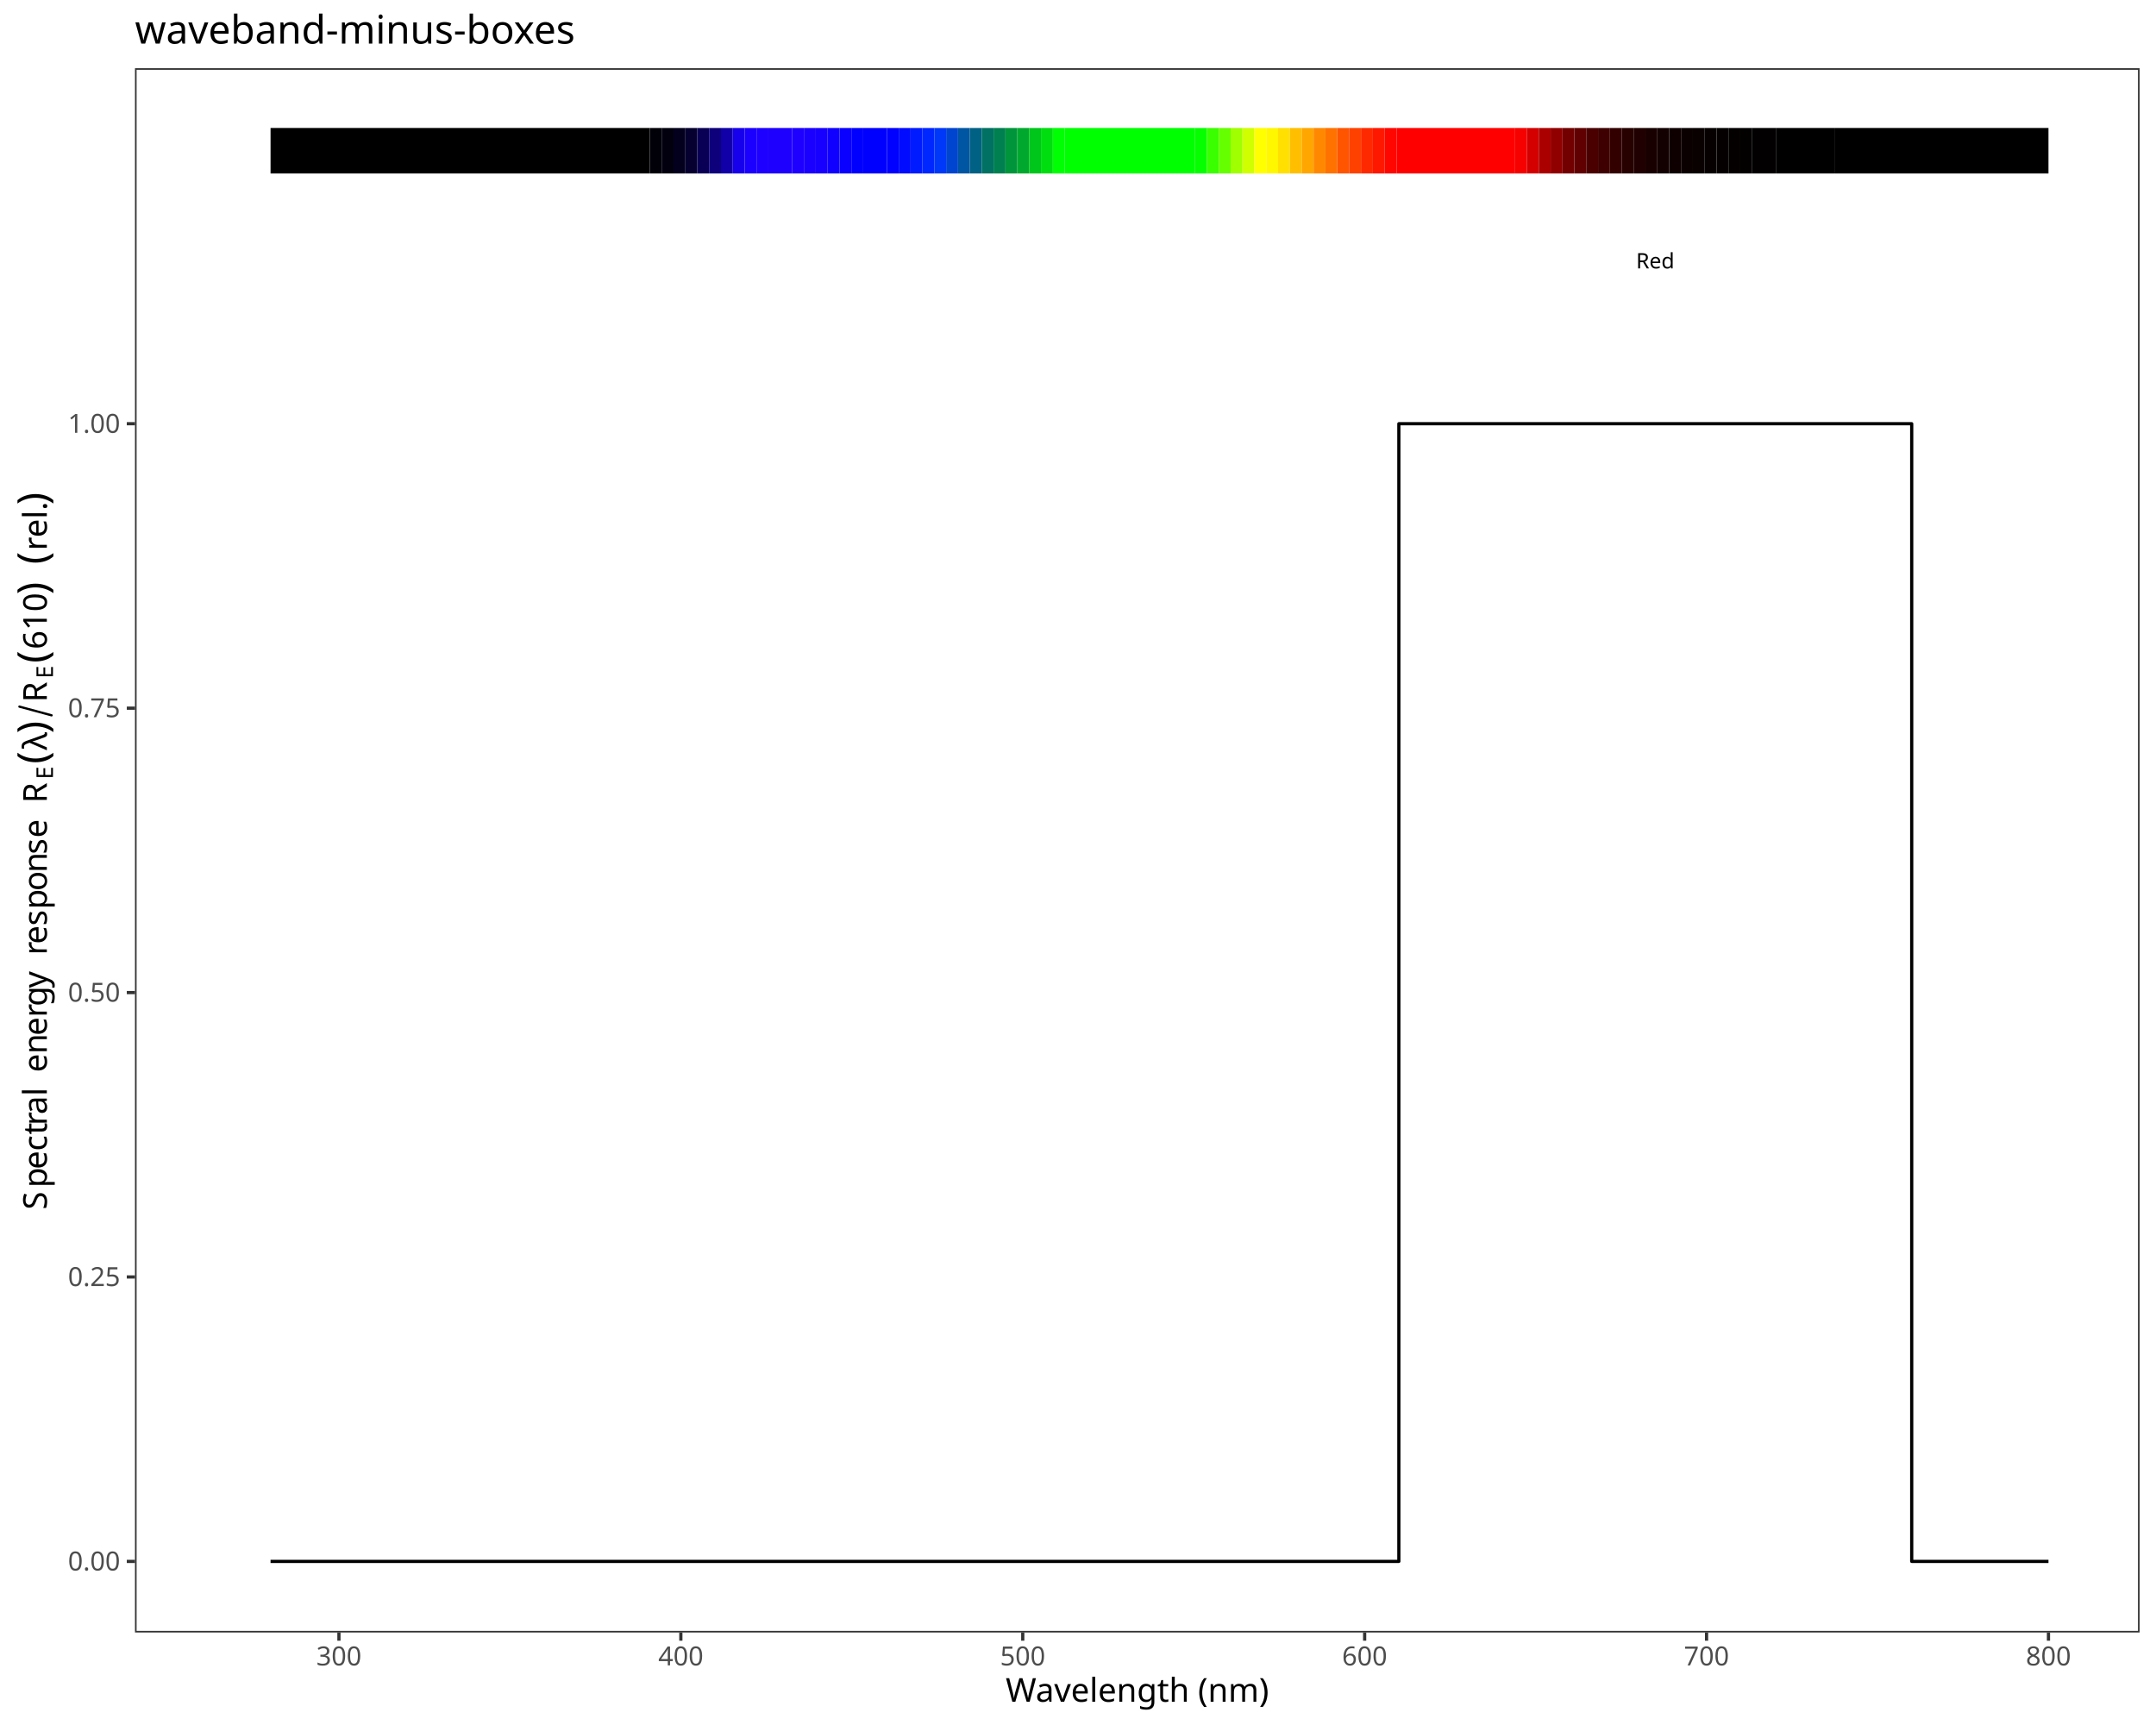
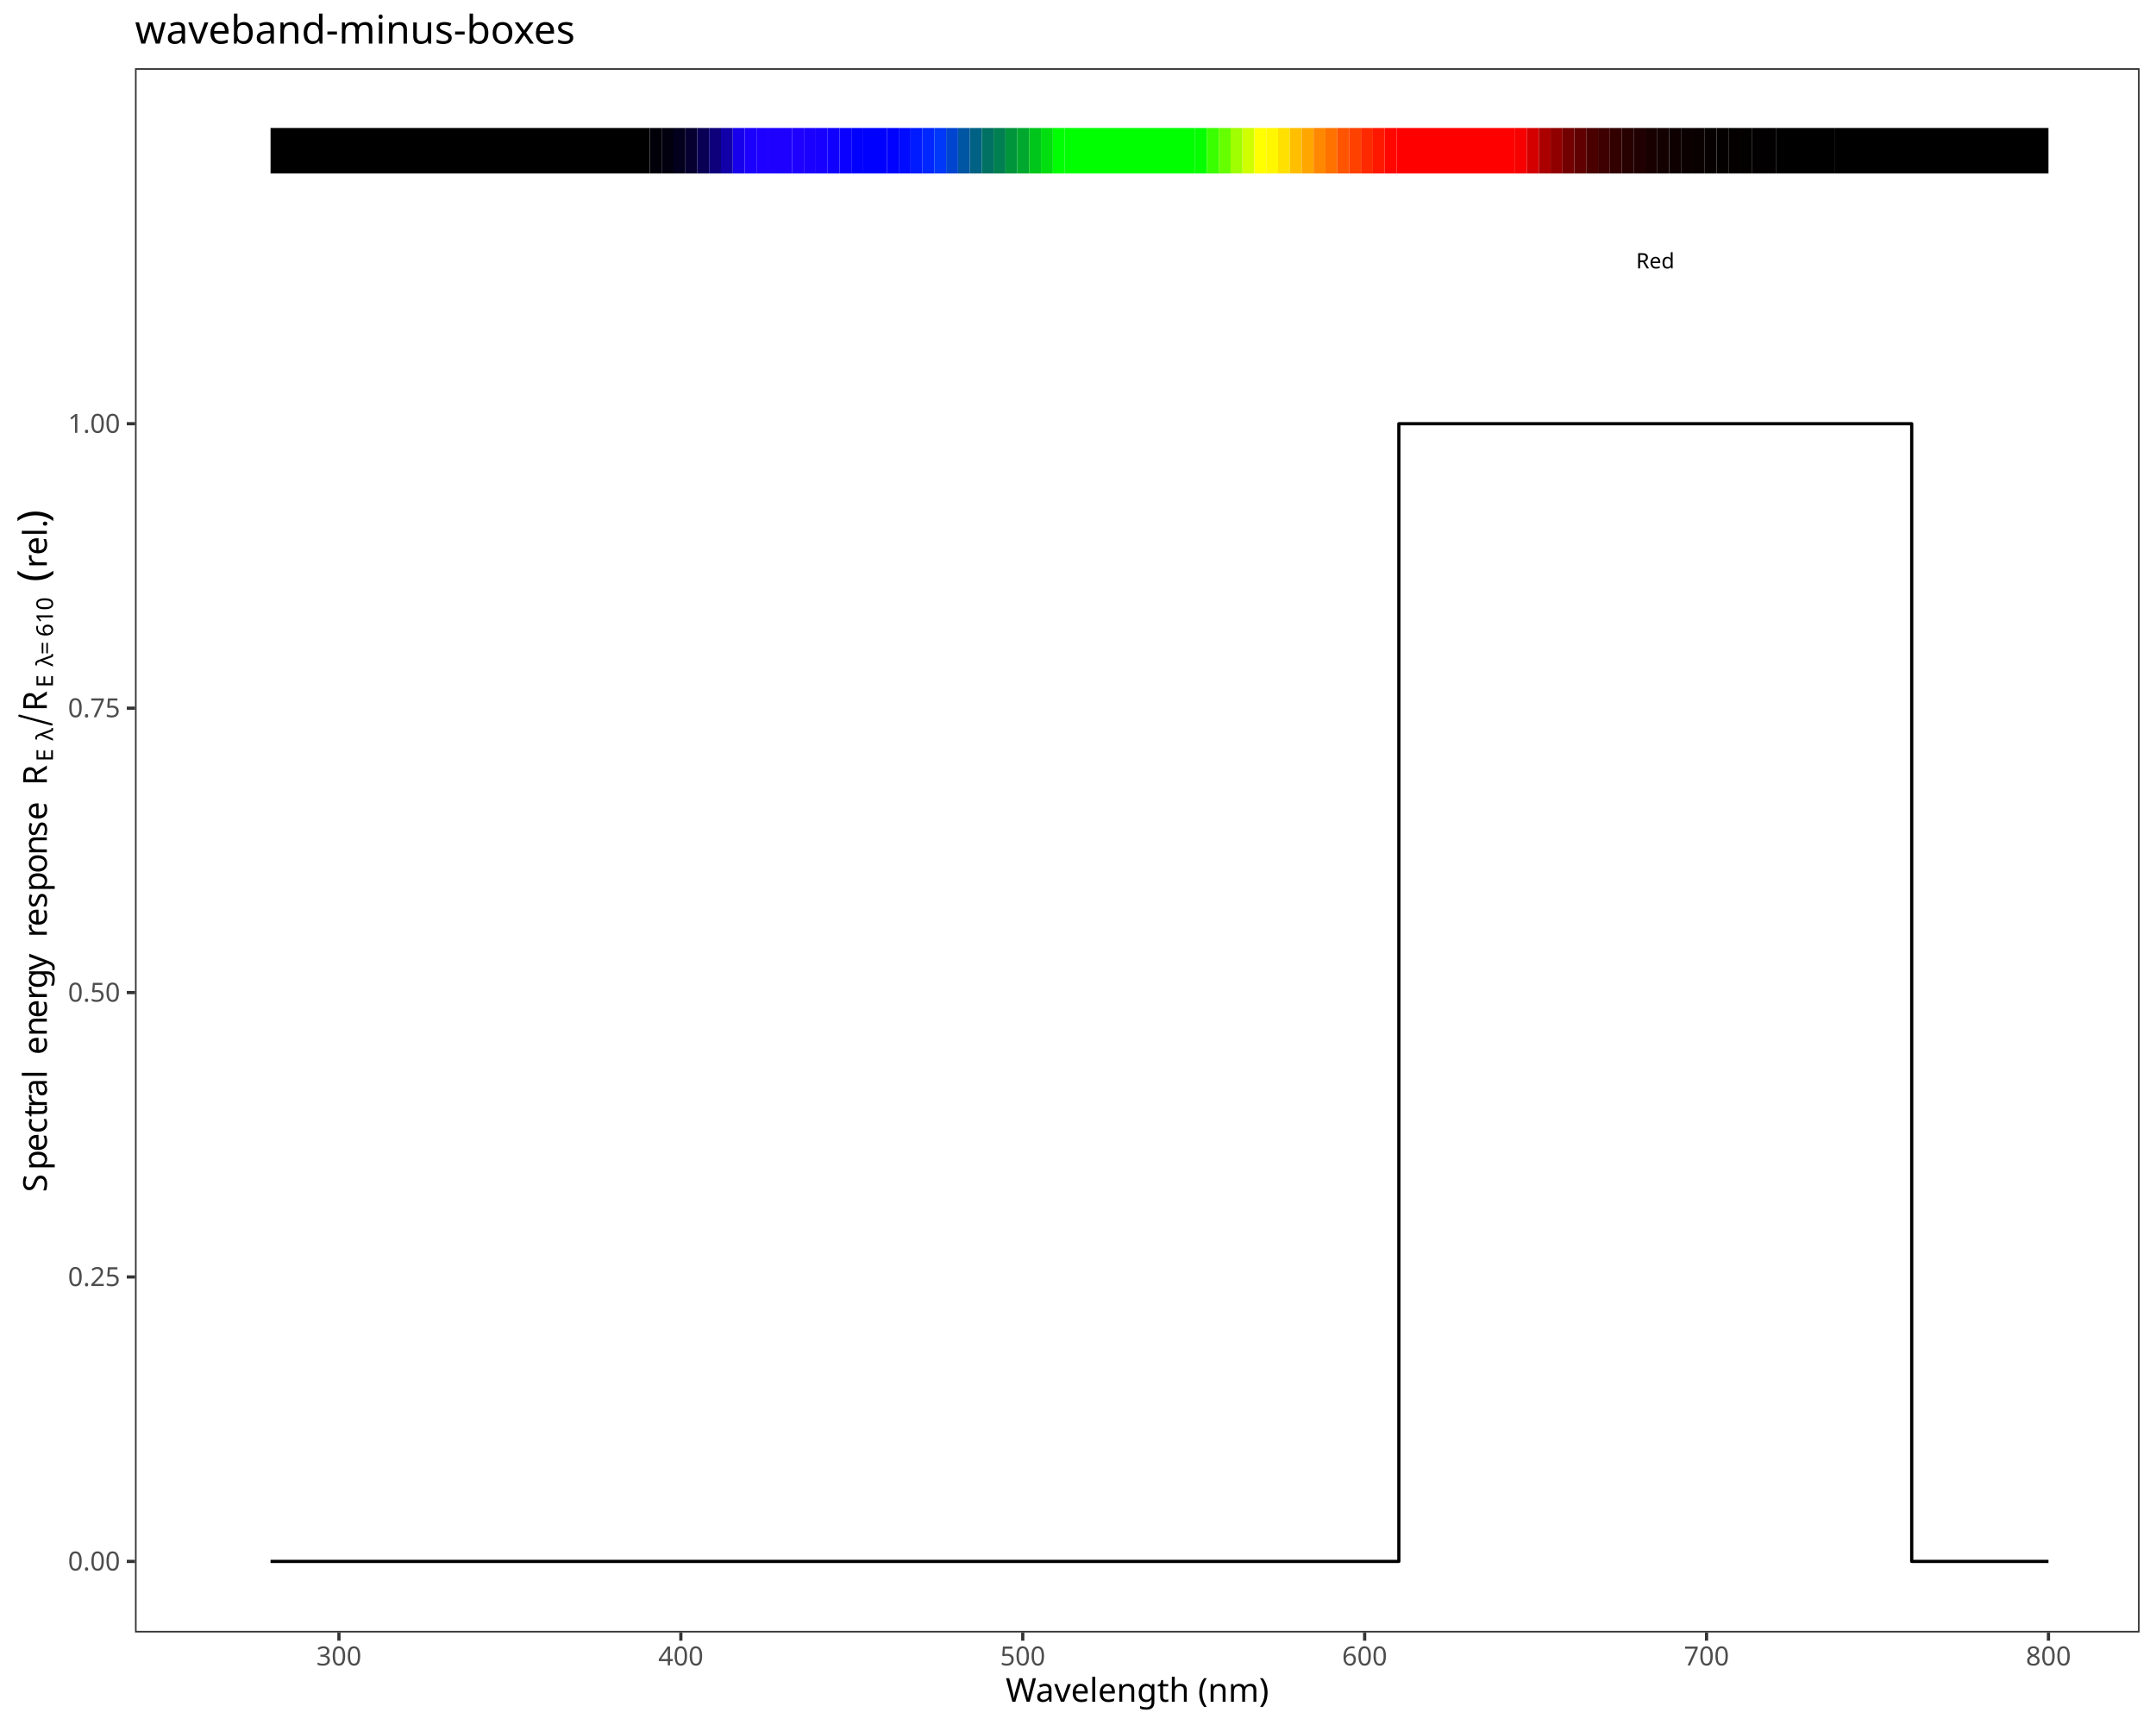
<svg xmlns="http://www.w3.org/2000/svg" class="svglite" data-engine-version="2.0" width="720.00pt" height="576.00pt" viewBox="0 0 720.00 576.00">
  <defs>
    <style type="text/css">
    .svglite line, .svglite polyline, .svglite polygon, .svglite path, .svglite rect, .svglite circle {
      fill: none;
      stroke: #000000;
      stroke-linecap: round;
      stroke-linejoin: round;
      stroke-miterlimit: 10.00;
    }
  </style>
  </defs>
  <rect width="100%" height="100%" style="stroke: none; fill: #FFFFFF;" />
  <defs>
    <clipPath id="cpMC4wMHw3MjAuMDB8MC4wMHw1NzYuMDA=">
      <rect x="0.00" y="0.00" width="720.00" height="576.00" />
    </clipPath>
  </defs>
  <g clip-path="url(#cpMC4wMHw3MjAuMDB8MC4wMHw1NzYuMDA=)">
    <rect x="0.00" y="0.00" width="720.00" height="576.00" style="stroke-width: 1.07; stroke: #FFFFFF; fill: #FFFFFF;" />
  </g>
  <defs>
    <clipPath id="cpNDUuMDh8NzE0LjUyfDIyLjc4fDU0NS4xMQ==">
      <rect x="45.08" y="22.78" width="669.44" height="522.33" />
    </clipPath>
  </defs>
  <g clip-path="url(#cpNDUuMDh8NzE0LjUyfDIyLjc4fDU0NS4xMQ==)">
    <rect x="45.08" y="22.78" width="669.44" height="522.33" style="stroke-width: 1.07; stroke: none; fill: #FFFFFF;" />
    <polyline points="90.35,521.37 93.33,521.37 96.32,521.37 99.30,521.37 102.29,521.37 105.27,521.37 108.25,521.37 111.24,521.37 114.22,521.37 117.20,521.37 120.19,521.37 123.17,521.37 126.15,521.37 129.14,521.37 132.12,521.37 135.10,521.37 138.09,521.37 141.07,521.37 144.06,521.37 147.04,521.37 150.02,521.37 153.01,521.37 155.99,521.37 158.97,521.37 161.96,521.37 164.94,521.37 167.92,521.37 170.91,521.37 173.89,521.37 176.88,521.37 179.86,521.37 182.84,521.37 185.83,521.37 188.81,521.37 191.79,521.37 194.78,521.37 197.76,521.37 200.74,521.37 203.73,521.37 206.71,521.37 209.70,521.37 212.68,521.37 215.66,521.37 218.65,521.37 221.63,521.37 224.61,521.37 227.60,521.37 230.58,521.37 233.56,521.37 236.55,521.37 239.53,521.37 242.52,521.37 245.50,521.37 248.48,521.37 251.47,521.37 254.45,521.37 257.43,521.37 260.42,521.37 263.40,521.37 266.38,521.37 269.37,521.37 272.35,521.37 275.34,521.37 278.32,521.37 281.30,521.37 284.29,521.37 287.27,521.37 290.25,521.37 293.24,521.37 296.22,521.37 299.20,521.37 302.19,521.37 305.17,521.37 308.15,521.37 311.14,521.37 314.12,521.37 317.11,521.37 320.09,521.37 323.07,521.37 326.06,521.37 329.04,521.37 332.02,521.37 335.01,521.37 337.99,521.37 340.97,521.37 343.96,521.37 346.94,521.37 349.93,521.37 352.91,521.37 355.89,521.37 358.88,521.37 361.86,521.37 364.84,521.37 367.83,521.37 370.81,521.37 373.79,521.37 376.78,521.37 379.76,521.37 382.75,521.37 385.73,521.37 388.71,521.37 391.70,521.37 394.68,521.37 397.66,521.37 400.65,521.37 403.63,521.37 406.61,521.37 409.60,521.37 412.58,521.37 415.57,521.37 418.55,521.37 421.53,521.37 424.52,521.37 427.50,521.37 430.48,521.37 433.47,521.37 436.45,521.37 439.43,521.37 442.42,521.37 445.40,521.37 448.39,521.37 451.37,521.37 454.35,521.37 457.34,521.37 460.32,521.37 463.30,521.37 466.29,521.37 467.15,521.37 467.15,141.49 469.27,141.49 472.25,141.49 475.24,141.49 478.22,141.49 481.21,141.49 484.19,141.49 487.17,141.49 490.16,141.49 493.14,141.49 496.12,141.49 499.11,141.49 502.09,141.49 505.07,141.49 508.06,141.49 511.04,141.49 514.02,141.49 517.01,141.49 519.99,141.49 522.98,141.49 525.96,141.49 528.94,141.49 531.93,141.49 534.91,141.49 537.89,141.49 540.88,141.49 543.86,141.49 546.84,141.49 549.83,141.49 552.81,141.49 555.80,141.49 558.78,141.49 561.76,141.49 564.75,141.49 567.73,141.49 570.71,141.49 573.70,141.49 576.68,141.49 579.66,141.49 582.65,141.49 585.63,141.49 588.62,141.49 591.60,141.49 594.58,141.49 597.57,141.49 600.55,141.49 603.53,141.49 606.52,141.49 609.50,141.49 612.48,141.49 615.47,141.49 618.45,141.49 621.44,141.49 624.42,141.49 627.40,141.49 630.39,141.49 633.37,141.49 636.35,141.49 638.42,141.49 638.42,521.37 639.34,521.37 642.32,521.37 645.30,521.37 648.29,521.37 651.27,521.37 654.26,521.37 657.24,521.37 660.22,521.37 663.21,521.37 666.19,521.37 669.17,521.37 672.16,521.37 675.14,521.37 678.12,521.37 681.11,521.37 684.09,521.37 " style="stroke-width: 1.07; stroke-linecap: butt;" />
    <rect x="90.35" y="42.73" width="126.66" height="15.20" style="stroke-width: 1.07; stroke: none; stroke-linecap: square; stroke-linejoin: miter; fill: #000000;" />
    <rect x="217.02" y="42.73" width="3.96" height="15.20" style="stroke-width: 1.07; stroke: none; stroke-linecap: square; stroke-linejoin: miter; fill: #010009;" />
    <rect x="220.97" y="42.73" width="3.96" height="15.20" style="stroke-width: 1.07; stroke: none; stroke-linecap: square; stroke-linejoin: miter; fill: #02000F;" />
    <rect x="224.93" y="42.73" width="3.96" height="15.20" style="stroke-width: 1.07; stroke: none; stroke-linecap: square; stroke-linejoin: miter; fill: #03001E;" />
    <rect x="228.89" y="42.73" width="3.96" height="15.20" style="stroke-width: 1.07; stroke: none; stroke-linecap: square; stroke-linejoin: miter; fill: #050030;" />
    <rect x="232.85" y="42.73" width="3.96" height="15.20" style="stroke-width: 1.07; stroke: none; stroke-linecap: square; stroke-linejoin: miter; fill: #090055;" />
    <rect x="236.81" y="42.73" width="3.96" height="15.20" style="stroke-width: 1.07; stroke: none; stroke-linecap: square; stroke-linejoin: miter; fill: #0D007A;" />
    <rect x="240.76" y="42.73" width="3.96" height="15.20" style="stroke-width: 1.07; stroke: none; stroke-linecap: square; stroke-linejoin: miter; fill: #1100A7;" />
    <rect x="244.72" y="42.73" width="3.96" height="15.20" style="stroke-width: 1.07; stroke: none; stroke-linecap: square; stroke-linejoin: miter; fill: #1700EB;" />
    <rect x="248.68" y="42.73" width="3.96" height="15.20" style="stroke-width: 1.07; stroke: none; stroke-linecap: square; stroke-linejoin: miter; fill: #1B00FF;" />
    <rect x="252.64" y="42.73" width="3.96" height="15.20" style="stroke-width: 1.07; stroke: none; stroke-linecap: square; stroke-linejoin: miter; fill: #1D00FF;" />
    <rect x="256.60" y="42.73" width="7.92" height="15.20" style="stroke-width: 1.07; stroke: none; stroke-linecap: square; stroke-linejoin: miter; fill: #1E00FF;" />
    <rect x="264.51" y="42.73" width="3.96" height="15.20" style="stroke-width: 1.07; stroke: none; stroke-linecap: square; stroke-linejoin: miter; fill: #1D00FF;" />
    <rect x="268.47" y="42.73" width="3.96" height="15.20" style="stroke-width: 1.07; stroke: none; stroke-linecap: square; stroke-linejoin: miter; fill: #1A00FF;" />
    <rect x="272.43" y="42.73" width="3.96" height="15.20" style="stroke-width: 1.07; stroke: none; stroke-linecap: square; stroke-linejoin: miter; fill: #1700FF;" />
    <rect x="276.39" y="42.73" width="3.96" height="15.20" style="stroke-width: 1.07; stroke: none; stroke-linecap: square; stroke-linejoin: miter; fill: #1000FF;" />
    <rect x="280.35" y="42.73" width="3.96" height="15.20" style="stroke-width: 1.07; stroke: none; stroke-linecap: square; stroke-linejoin: miter; fill: #0A00FF;" />
    <rect x="284.31" y="42.73" width="3.96" height="15.20" style="stroke-width: 1.07; stroke: none; stroke-linecap: square; stroke-linejoin: miter; fill: #0100FF;" />
    <rect x="288.26" y="42.73" width="7.92" height="15.20" style="stroke-width: 1.07; stroke: none; stroke-linecap: square; stroke-linejoin: miter; fill: #0000FF;" />
    <rect x="296.18" y="42.73" width="3.96" height="15.20" style="stroke-width: 1.07; stroke: none; stroke-linecap: square; stroke-linejoin: miter; fill: #0001FF;" />
    <rect x="300.14" y="42.73" width="3.96" height="15.20" style="stroke-width: 1.07; stroke: none; stroke-linecap: square; stroke-linejoin: miter; fill: #000BFF;" />
    <rect x="304.10" y="42.73" width="3.96" height="15.20" style="stroke-width: 1.07; stroke: none; stroke-linecap: square; stroke-linejoin: miter; fill: #001BFF;" />
    <rect x="308.06" y="42.73" width="3.96" height="15.20" style="stroke-width: 1.07; stroke: none; stroke-linecap: square; stroke-linejoin: miter; fill: #0027FF;" />
    <rect x="312.01" y="42.73" width="3.96" height="15.20" style="stroke-width: 1.07; stroke: none; stroke-linecap: square; stroke-linejoin: miter; fill: #0038F9;" />
    <rect x="315.97" y="42.73" width="3.96" height="15.20" style="stroke-width: 1.07; stroke: none; stroke-linecap: square; stroke-linejoin: miter; fill: #0045D0;" />
    <rect x="319.93" y="42.73" width="3.96" height="15.20" style="stroke-width: 1.07; stroke: none; stroke-linecap: square; stroke-linejoin: miter; fill: #0056A2;" />
    <rect x="323.89" y="42.73" width="3.96" height="15.20" style="stroke-width: 1.07; stroke: none; stroke-linecap: square; stroke-linejoin: miter; fill: #006184;" />
    <rect x="327.85" y="42.73" width="3.96" height="15.20" style="stroke-width: 1.07; stroke: none; stroke-linecap: square; stroke-linejoin: miter; fill: #007162;" />
    <rect x="331.81" y="42.73" width="3.96" height="15.20" style="stroke-width: 1.07; stroke: none; stroke-linecap: square; stroke-linejoin: miter; fill: #007F50;" />
    <rect x="335.76" y="42.73" width="3.96" height="15.20" style="stroke-width: 1.07; stroke: none; stroke-linecap: square; stroke-linejoin: miter; fill: #00953B;" />
    <rect x="339.72" y="42.73" width="3.96" height="15.20" style="stroke-width: 1.07; stroke: none; stroke-linecap: square; stroke-linejoin: miter; fill: #00A92E;" />
    <rect x="343.68" y="42.73" width="3.96" height="15.20" style="stroke-width: 1.07; stroke: none; stroke-linecap: square; stroke-linejoin: miter; fill: #00C61C;" />
    <rect x="347.64" y="42.73" width="3.96" height="15.20" style="stroke-width: 1.07; stroke: none; stroke-linecap: square; stroke-linejoin: miter; fill: #00DE10;" />
    <rect x="351.60" y="42.73" width="3.96" height="15.20" style="stroke-width: 1.07; stroke: none; stroke-linecap: square; stroke-linejoin: miter; fill: #00FF02;" />
    <rect x="355.55" y="42.73" width="43.54" height="15.20" style="stroke-width: 1.07; stroke: none; stroke-linecap: square; stroke-linejoin: miter; fill: #00FF00;" />
    <rect x="399.10" y="42.73" width="3.96" height="15.20" style="stroke-width: 1.07; stroke: none; stroke-linecap: square; stroke-linejoin: miter; fill: #06FF00;" />
    <rect x="403.05" y="42.73" width="3.96" height="15.20" style="stroke-width: 1.07; stroke: none; stroke-linecap: square; stroke-linejoin: miter; fill: #3AFF00;" />
    <rect x="407.01" y="42.73" width="3.96" height="15.20" style="stroke-width: 1.07; stroke: none; stroke-linecap: square; stroke-linejoin: miter; fill: #65FF00;" />
    <rect x="410.97" y="42.73" width="3.96" height="15.20" style="stroke-width: 1.07; stroke: none; stroke-linecap: square; stroke-linejoin: miter; fill: #A0FF00;" />
    <rect x="414.93" y="42.73" width="3.96" height="15.20" style="stroke-width: 1.07; stroke: none; stroke-linecap: square; stroke-linejoin: miter; fill: #D0FF00;" />
    <rect x="418.89" y="42.73" width="3.96" height="15.20" style="stroke-width: 1.07; stroke: none; stroke-linecap: square; stroke-linejoin: miter; fill: #FFFF00;" />
    <rect x="422.85" y="42.73" width="3.96" height="15.20" style="stroke-width: 1.07; stroke: none; stroke-linecap: square; stroke-linejoin: miter; fill: #FFF700;" />
    <rect x="426.80" y="42.73" width="3.96" height="15.20" style="stroke-width: 1.07; stroke: none; stroke-linecap: square; stroke-linejoin: miter; fill: #FFE000;" />
    <rect x="430.76" y="42.73" width="3.96" height="15.20" style="stroke-width: 1.07; stroke: none; stroke-linecap: square; stroke-linejoin: miter; fill: #FFBF00;" />
    <rect x="434.72" y="42.73" width="3.96" height="15.20" style="stroke-width: 1.07; stroke: none; stroke-linecap: square; stroke-linejoin: miter; fill: #FFA600;" />
    <rect x="438.68" y="42.73" width="3.96" height="15.20" style="stroke-width: 1.07; stroke: none; stroke-linecap: square; stroke-linejoin: miter; fill: #FF8800;" />
    <rect x="442.64" y="42.73" width="3.96" height="15.20" style="stroke-width: 1.07; stroke: none; stroke-linecap: square; stroke-linejoin: miter; fill: #FF7200;" />
    <rect x="446.60" y="42.73" width="3.96" height="15.20" style="stroke-width: 1.07; stroke: none; stroke-linecap: square; stroke-linejoin: miter; fill: #FF5500;" />
    <rect x="450.55" y="42.73" width="3.96" height="15.20" style="stroke-width: 1.07; stroke: none; stroke-linecap: square; stroke-linejoin: miter; fill: #FF4100;" />
    <rect x="454.51" y="42.73" width="3.96" height="15.20" style="stroke-width: 1.07; stroke: none; stroke-linecap: square; stroke-linejoin: miter; fill: #FF2900;" />
    <rect x="458.47" y="42.73" width="3.96" height="15.20" style="stroke-width: 1.07; stroke: none; stroke-linecap: square; stroke-linejoin: miter; fill: #FF1800;" />
    <rect x="462.43" y="42.73" width="3.96" height="15.20" style="stroke-width: 1.07; stroke: none; stroke-linecap: square; stroke-linejoin: miter; fill: #FF0700;" />
    <rect x="466.39" y="42.73" width="39.58" height="15.20" style="stroke-width: 1.07; stroke: none; stroke-linecap: square; stroke-linejoin: miter; fill: #FF0000;" />
    <rect x="505.97" y="42.73" width="3.96" height="15.20" style="stroke-width: 1.07; stroke: none; stroke-linecap: square; stroke-linejoin: miter; fill: #F60000;" />
    <rect x="509.93" y="42.73" width="3.96" height="15.20" style="stroke-width: 1.07; stroke: none; stroke-linecap: square; stroke-linejoin: miter; fill: #D40000;" />
    <rect x="513.89" y="42.73" width="3.96" height="15.20" style="stroke-width: 1.07; stroke: none; stroke-linecap: square; stroke-linejoin: miter; fill: #AB0000;" />
    <rect x="517.84" y="42.73" width="3.96" height="15.20" style="stroke-width: 1.07; stroke: none; stroke-linecap: square; stroke-linejoin: miter; fill: #910000;" />
    <rect x="521.80" y="42.73" width="3.96" height="15.20" style="stroke-width: 1.07; stroke: none; stroke-linecap: square; stroke-linejoin: miter; fill: #730000;" />
    <rect x="525.76" y="42.73" width="3.96" height="15.20" style="stroke-width: 1.07; stroke: none; stroke-linecap: square; stroke-linejoin: miter; fill: #600000;" />
    <rect x="529.72" y="42.73" width="3.96" height="15.20" style="stroke-width: 1.07; stroke: none; stroke-linecap: square; stroke-linejoin: miter; fill: #4B0000;" />
    <rect x="533.68" y="42.73" width="3.96" height="15.20" style="stroke-width: 1.07; stroke: none; stroke-linecap: square; stroke-linejoin: miter; fill: #3E0000;" />
    <rect x="537.64" y="42.73" width="3.96" height="15.20" style="stroke-width: 1.07; stroke: none; stroke-linecap: square; stroke-linejoin: miter; fill: #330000;" />
    <rect x="541.59" y="42.73" width="3.96" height="15.20" style="stroke-width: 1.07; stroke: none; stroke-linecap: square; stroke-linejoin: miter; fill: #270000;" />
    <rect x="545.55" y="42.73" width="3.96" height="15.20" style="stroke-width: 1.07; stroke: none; stroke-linecap: square; stroke-linejoin: miter; fill: #200000;" />
    <rect x="549.51" y="42.73" width="3.96" height="15.20" style="stroke-width: 1.07; stroke: none; stroke-linecap: square; stroke-linejoin: miter; fill: #180000;" />
    <rect x="553.47" y="42.73" width="3.96" height="15.20" style="stroke-width: 1.07; stroke: none; stroke-linecap: square; stroke-linejoin: miter; fill: #130000;" />
    <rect x="557.43" y="42.73" width="3.96" height="15.20" style="stroke-width: 1.07; stroke: none; stroke-linecap: square; stroke-linejoin: miter; fill: #0E0000;" />
    <rect x="561.38" y="42.73" width="3.96" height="15.20" style="stroke-width: 1.07; stroke: none; stroke-linecap: square; stroke-linejoin: miter; fill: #0B0000;" />
    <rect x="565.34" y="42.73" width="3.96" height="15.20" style="stroke-width: 1.07; stroke: none; stroke-linecap: square; stroke-linejoin: miter; fill: #090000;" />
    <rect x="569.30" y="42.73" width="3.96" height="15.20" style="stroke-width: 1.07; stroke: none; stroke-linecap: square; stroke-linejoin: miter; fill: #070000;" />
    <rect x="573.26" y="42.73" width="3.96" height="15.20" style="stroke-width: 1.07; stroke: none; stroke-linecap: square; stroke-linejoin: miter; fill: #050000;" />
    <rect x="577.22" y="42.73" width="3.96" height="15.20" style="stroke-width: 1.07; stroke: none; stroke-linecap: square; stroke-linejoin: miter; fill: #040000;" />
    <rect x="581.18" y="42.73" width="3.96" height="15.20" style="stroke-width: 1.07; stroke: none; stroke-linecap: square; stroke-linejoin: miter; fill: #030000;" />
    <rect x="585.13" y="42.73" width="7.92" height="15.20" style="stroke-width: 1.07; stroke: none; stroke-linecap: square; stroke-linejoin: miter; fill: #020000;" />
    <rect x="593.05" y="42.73" width="19.79" height="15.20" style="stroke-width: 1.07; stroke: none; stroke-linecap: square; stroke-linejoin: miter; fill: #010000;" />
    <rect x="612.84" y="42.73" width="71.25" height="15.20" style="stroke-width: 1.07; stroke: none; stroke-linecap: square; stroke-linejoin: miter; fill: #000000;" />
    <text x="552.78" y="89.62" text-anchor="middle" style="font-size: 7.11px; font-family: sans;" textLength="13.05px" lengthAdjust="spacingAndGlyphs">Red</text>
    <rect x="45.08" y="22.78" width="669.44" height="522.33" style="stroke-width: 1.07; stroke: #333333;" />
  </g>
  <g clip-path="url(#cpMC4wMHw3MjAuMDB8MC4wMHw1NzYuMDA=)">
    <text x="40.15" y="524.40" text-anchor="end" style="font-size: 8.80px; fill: #4D4D4D; font-family: sans;" textLength="17.13px" lengthAdjust="spacingAndGlyphs">0.00</text>
    <text x="40.15" y="429.43" text-anchor="end" style="font-size: 8.80px; fill: #4D4D4D; font-family: sans;" textLength="17.13px" lengthAdjust="spacingAndGlyphs">0.25</text>
    <text x="40.15" y="334.46" text-anchor="end" style="font-size: 8.80px; fill: #4D4D4D; font-family: sans;" textLength="17.13px" lengthAdjust="spacingAndGlyphs">0.50</text>
    <text x="40.15" y="239.49" text-anchor="end" style="font-size: 8.80px; fill: #4D4D4D; font-family: sans;" textLength="17.13px" lengthAdjust="spacingAndGlyphs">0.75</text>
    <text x="40.15" y="144.52" text-anchor="end" style="font-size: 8.80px; fill: #4D4D4D; font-family: sans;" textLength="17.13px" lengthAdjust="spacingAndGlyphs">1.00</text>
    <polyline points="42.34,521.37 45.08,521.37 " style="stroke-width: 1.07; stroke: #333333; stroke-linecap: butt;" />
    <polyline points="42.34,426.40 45.08,426.40 " style="stroke-width: 1.07; stroke: #333333; stroke-linecap: butt;" />
    <polyline points="42.34,331.43 45.08,331.43 " style="stroke-width: 1.07; stroke: #333333; stroke-linecap: butt;" />
    <polyline points="42.34,236.46 45.08,236.46 " style="stroke-width: 1.07; stroke: #333333; stroke-linecap: butt;" />
    <polyline points="42.34,141.49 45.08,141.49 " style="stroke-width: 1.07; stroke: #333333; stroke-linecap: butt;" />
    <polyline points="113.19,547.85 113.19,545.11 " style="stroke-width: 1.07; stroke: #333333; stroke-linecap: butt;" />
    <polyline points="227.37,547.85 227.37,545.11 " style="stroke-width: 1.07; stroke: #333333; stroke-linecap: butt;" />
    <polyline points="341.55,547.85 341.55,545.11 " style="stroke-width: 1.07; stroke: #333333; stroke-linecap: butt;" />
    <polyline points="455.73,547.85 455.73,545.11 " style="stroke-width: 1.07; stroke: #333333; stroke-linecap: butt;" />
    <polyline points="569.91,547.85 569.91,545.11 " style="stroke-width: 1.07; stroke: #333333; stroke-linecap: butt;" />
    <polyline points="684.09,547.85 684.09,545.11 " style="stroke-width: 1.07; stroke: #333333; stroke-linecap: butt;" />
    <text x="113.19" y="556.10" text-anchor="middle" style="font-size: 8.80px; fill: #4D4D4D; font-family: sans;" textLength="14.68px" lengthAdjust="spacingAndGlyphs">300</text>
    <text x="227.37" y="556.10" text-anchor="middle" style="font-size: 8.80px; fill: #4D4D4D; font-family: sans;" textLength="14.68px" lengthAdjust="spacingAndGlyphs">400</text>
    <text x="341.55" y="556.10" text-anchor="middle" style="font-size: 8.80px; fill: #4D4D4D; font-family: sans;" textLength="14.68px" lengthAdjust="spacingAndGlyphs">500</text>
    <text x="455.73" y="556.10" text-anchor="middle" style="font-size: 8.80px; fill: #4D4D4D; font-family: sans;" textLength="14.68px" lengthAdjust="spacingAndGlyphs">600</text>
    <text x="569.91" y="556.10" text-anchor="middle" style="font-size: 8.80px; fill: #4D4D4D; font-family: sans;" textLength="14.68px" lengthAdjust="spacingAndGlyphs">700</text>
    <text x="684.09" y="556.10" text-anchor="middle" style="font-size: 8.80px; fill: #4D4D4D; font-family: sans;" textLength="14.68px" lengthAdjust="spacingAndGlyphs">800</text>
    <text x="379.80" y="568.24" text-anchor="middle" style="font-size: 11.00px; font-family: sans;" textLength="83.76px" lengthAdjust="spacingAndGlyphs">Wavelength (nm)</text>
-     <text transform="translate(15.64,403.92) rotate(-90)" style="font-size: 11.00px; font-family: sans;" textLength="7.34px" lengthAdjust="spacingAndGlyphs">S</text>
-     <text transform="translate(15.64,396.58) rotate(-90)" style="font-size: 11.00px; font-family: sans;" textLength="6.12px" lengthAdjust="spacingAndGlyphs">p</text>
-     <text transform="translate(15.64,390.46) rotate(-90)" style="font-size: 11.00px; font-family: sans;" textLength="6.12px" lengthAdjust="spacingAndGlyphs">e</text>
-     <text transform="translate(15.64,384.35) rotate(-90)" style="font-size: 11.00px; font-family: sans;" textLength="5.50px" lengthAdjust="spacingAndGlyphs">c</text>
-     <text transform="translate(15.64,378.84) rotate(-90)" style="font-size: 11.00px; font-family: sans;" textLength="3.06px" lengthAdjust="spacingAndGlyphs">t</text>
-     <text transform="translate(15.64,375.79) rotate(-90)" style="font-size: 11.00px; font-family: sans;" textLength="3.66px" lengthAdjust="spacingAndGlyphs">r</text>
-     <text transform="translate(15.64,372.12) rotate(-90)" style="font-size: 11.00px; font-family: sans;" textLength="6.12px" lengthAdjust="spacingAndGlyphs">a</text>
-     <text transform="translate(15.64,366.00) rotate(-90)" style="font-size: 11.00px; font-family: sans;" textLength="2.44px" lengthAdjust="spacingAndGlyphs">l</text>
-     <text transform="translate(15.64,363.56) rotate(-90)" style="font-size: 11.00px; font-family: sans;" textLength="2.75px" lengthAdjust="spacingAndGlyphs"> </text>
-     <text transform="translate(15.64,360.81) rotate(-90)" style="font-size: 11.00px; font-family: sans;" textLength="2.75px" lengthAdjust="spacingAndGlyphs"> </text>
-     <text transform="translate(15.64,358.06) rotate(-90)" style="font-size: 11.00px; font-family: sans;" textLength="6.12px" lengthAdjust="spacingAndGlyphs">e</text>
-     <text transform="translate(15.64,351.94) rotate(-90)" style="font-size: 11.00px; font-family: sans;" textLength="6.12px" lengthAdjust="spacingAndGlyphs">n</text>
-     <text transform="translate(15.64,345.82) rotate(-90)" style="font-size: 11.00px; font-family: sans;" textLength="6.12px" lengthAdjust="spacingAndGlyphs">e</text>
-     <text transform="translate(15.64,339.70) rotate(-90)" style="font-size: 11.00px; font-family: sans;" textLength="3.66px" lengthAdjust="spacingAndGlyphs">r</text>
-     <text transform="translate(15.64,336.04) rotate(-90)" style="font-size: 11.00px; font-family: sans;" textLength="6.12px" lengthAdjust="spacingAndGlyphs">g</text>
-     <text transform="translate(15.64,329.92) rotate(-90)" style="font-size: 11.00px; font-family: sans;" textLength="5.50px" lengthAdjust="spacingAndGlyphs">y</text>
-     <text transform="translate(15.64,324.42) rotate(-90)" style="font-size: 11.00px; font-family: sans;" textLength="2.75px" lengthAdjust="spacingAndGlyphs"> </text>
-     <text transform="translate(15.64,321.67) rotate(-90)" style="font-size: 11.00px; font-family: sans;" textLength="2.75px" lengthAdjust="spacingAndGlyphs"> </text>
-     <text transform="translate(15.64,318.91) rotate(-90)" style="font-size: 11.00px; font-family: sans;" textLength="3.66px" lengthAdjust="spacingAndGlyphs">r</text>
-     <text transform="translate(15.64,315.25) rotate(-90)" style="font-size: 11.00px; font-family: sans;" textLength="6.12px" lengthAdjust="spacingAndGlyphs">e</text>
-     <text transform="translate(15.64,309.13) rotate(-90)" style="font-size: 11.00px; font-family: sans;" textLength="5.50px" lengthAdjust="spacingAndGlyphs">s</text>
-     <text transform="translate(15.64,303.63) rotate(-90)" style="font-size: 11.00px; font-family: sans;" textLength="6.12px" lengthAdjust="spacingAndGlyphs">p</text>
-     <text transform="translate(15.64,297.51) rotate(-90)" style="font-size: 11.00px; font-family: sans;" textLength="6.12px" lengthAdjust="spacingAndGlyphs">o</text>
-     <text transform="translate(15.64,291.39) rotate(-90)" style="font-size: 11.00px; font-family: sans;" textLength="6.12px" lengthAdjust="spacingAndGlyphs">n</text>
-     <text transform="translate(15.64,285.27) rotate(-90)" style="font-size: 11.00px; font-family: sans;" textLength="5.50px" lengthAdjust="spacingAndGlyphs">s</text>
-     <text transform="translate(15.64,279.77) rotate(-90)" style="font-size: 11.00px; font-family: sans;" textLength="6.12px" lengthAdjust="spacingAndGlyphs">e</text>
-     <text transform="translate(15.64,273.65) rotate(-90)" style="font-size: 11.00px; font-family: sans;" textLength="2.75px" lengthAdjust="spacingAndGlyphs"> </text>
-     <text transform="translate(15.64,270.90) rotate(-90)" style="font-size: 11.00px; font-family: sans;" textLength="2.75px" lengthAdjust="spacingAndGlyphs"> </text>
-     <text transform="translate(15.64,268.15) rotate(-90)" style="font-size: 11.00px; font-family: sans;" textLength="7.95px" lengthAdjust="spacingAndGlyphs">R</text>
-     <text transform="translate(17.68,260.20) rotate(-90)" style="font-size: 7.70px; font-family: sans;" textLength="5.14px" lengthAdjust="spacingAndGlyphs">E</text>
-     <text transform="translate(15.64,255.06) rotate(-90)" style="font-size: 13.75px; font-family: sans;" textLength="4.58px" lengthAdjust="spacingAndGlyphs">(</text>
-     <text transform="translate(15.64,250.48) rotate(-90)" style="font-size: 11.00px; font-family: sans;" textLength="5.60px" lengthAdjust="spacingAndGlyphs">λ</text>
-     <text transform="translate(15.64,244.88) rotate(-90)" style="font-size: 13.75px; font-family: sans;" textLength="4.57px" lengthAdjust="spacingAndGlyphs">)</text>
-     <polyline points="17.23,238.86 6.48,235.95 " style="stroke-width: 0.75;" />
-     <text transform="translate(15.64,234.49) rotate(-90)" style="font-size: 11.00px; font-family: sans;" textLength="7.95px" lengthAdjust="spacingAndGlyphs">R</text>
-     <text transform="translate(17.68,226.55) rotate(-90)" style="font-size: 7.70px; font-family: sans;" textLength="5.14px" lengthAdjust="spacingAndGlyphs">E</text>
-     <text transform="translate(15.64,221.41) rotate(-90)" style="font-size: 13.75px; font-family: sans;" textLength="4.58px" lengthAdjust="spacingAndGlyphs">(</text>
-     <text transform="translate(15.64,216.83) rotate(-90)" style="font-size: 11.00px; font-family: sans;" textLength="18.35px" lengthAdjust="spacingAndGlyphs">610</text>
-     <text transform="translate(15.64,198.48) rotate(-90)" style="font-size: 13.75px; font-family: sans;" textLength="4.57px" lengthAdjust="spacingAndGlyphs">)</text>
-     <text transform="translate(15.64,193.91) rotate(-90)" style="font-size: 11.00px; font-family: sans;" textLength="2.75px" lengthAdjust="spacingAndGlyphs"> </text>
-     <text transform="translate(15.64,191.16) rotate(-90)" style="font-size: 11.00px; font-family: sans;" textLength="2.75px" lengthAdjust="spacingAndGlyphs"> </text>
-     <text transform="translate(15.64,188.40) rotate(-90)" style="font-size: 13.75px; font-family: sans;" textLength="4.58px" lengthAdjust="spacingAndGlyphs">(</text>
-     <text transform="translate(15.64,183.82) rotate(-90)" style="font-size: 11.00px; font-family: sans;" textLength="15.28px" lengthAdjust="spacingAndGlyphs">rel.</text>
-     <text transform="translate(15.64,168.55) rotate(-90)" style="font-size: 13.75px; font-family: sans;" textLength="4.57px" lengthAdjust="spacingAndGlyphs">)</text>
+     <text transform="translate(15.64,398.06) rotate(-90)" style="font-size: 11.00px; font-family: sans;" textLength="7.34px" lengthAdjust="spacingAndGlyphs">S</text>
+     <text transform="translate(15.64,390.72) rotate(-90)" style="font-size: 11.00px; font-family: sans;" textLength="6.12px" lengthAdjust="spacingAndGlyphs">p</text>
+     <text transform="translate(15.64,384.60) rotate(-90)" style="font-size: 11.00px; font-family: sans;" textLength="6.12px" lengthAdjust="spacingAndGlyphs">e</text>
+     <text transform="translate(15.64,378.48) rotate(-90)" style="font-size: 11.00px; font-family: sans;" textLength="5.50px" lengthAdjust="spacingAndGlyphs">c</text>
+     <text transform="translate(15.64,372.98) rotate(-90)" style="font-size: 11.00px; font-family: sans;" textLength="3.06px" lengthAdjust="spacingAndGlyphs">t</text>
+     <text transform="translate(15.64,369.92) rotate(-90)" style="font-size: 11.00px; font-family: sans;" textLength="3.66px" lengthAdjust="spacingAndGlyphs">r</text>
+     <text transform="translate(15.64,366.26) rotate(-90)" style="font-size: 11.00px; font-family: sans;" textLength="6.12px" lengthAdjust="spacingAndGlyphs">a</text>
+     <text transform="translate(15.64,360.14) rotate(-90)" style="font-size: 11.00px; font-family: sans;" textLength="2.44px" lengthAdjust="spacingAndGlyphs">l</text>
+     <text transform="translate(15.64,357.70) rotate(-90)" style="font-size: 11.00px; font-family: sans;" textLength="2.75px" lengthAdjust="spacingAndGlyphs"> </text>
+     <text transform="translate(15.64,354.94) rotate(-90)" style="font-size: 11.00px; font-family: sans;" textLength="2.75px" lengthAdjust="spacingAndGlyphs"> </text>
+     <text transform="translate(15.64,352.19) rotate(-90)" style="font-size: 11.00px; font-family: sans;" textLength="6.12px" lengthAdjust="spacingAndGlyphs">e</text>
+     <text transform="translate(15.64,346.07) rotate(-90)" style="font-size: 11.00px; font-family: sans;" textLength="6.12px" lengthAdjust="spacingAndGlyphs">n</text>
+     <text transform="translate(15.64,339.96) rotate(-90)" style="font-size: 11.00px; font-family: sans;" textLength="6.12px" lengthAdjust="spacingAndGlyphs">e</text>
+     <text transform="translate(15.64,333.84) rotate(-90)" style="font-size: 11.00px; font-family: sans;" textLength="3.66px" lengthAdjust="spacingAndGlyphs">r</text>
+     <text transform="translate(15.64,330.17) rotate(-90)" style="font-size: 11.00px; font-family: sans;" textLength="6.12px" lengthAdjust="spacingAndGlyphs">g</text>
+     <text transform="translate(15.64,324.06) rotate(-90)" style="font-size: 11.00px; font-family: sans;" textLength="5.50px" lengthAdjust="spacingAndGlyphs">y</text>
+     <text transform="translate(15.64,318.55) rotate(-90)" style="font-size: 11.00px; font-family: sans;" textLength="2.75px" lengthAdjust="spacingAndGlyphs"> </text>
+     <text transform="translate(15.64,315.80) rotate(-90)" style="font-size: 11.00px; font-family: sans;" textLength="2.75px" lengthAdjust="spacingAndGlyphs"> </text>
+     <text transform="translate(15.64,313.05) rotate(-90)" style="font-size: 11.00px; font-family: sans;" textLength="3.66px" lengthAdjust="spacingAndGlyphs">r</text>
+     <text transform="translate(15.64,309.38) rotate(-90)" style="font-size: 11.00px; font-family: sans;" textLength="6.12px" lengthAdjust="spacingAndGlyphs">e</text>
+     <text transform="translate(15.64,303.27) rotate(-90)" style="font-size: 11.00px; font-family: sans;" textLength="5.50px" lengthAdjust="spacingAndGlyphs">s</text>
+     <text transform="translate(15.64,297.76) rotate(-90)" style="font-size: 11.00px; font-family: sans;" textLength="6.12px" lengthAdjust="spacingAndGlyphs">p</text>
+     <text transform="translate(15.64,291.64) rotate(-90)" style="font-size: 11.00px; font-family: sans;" textLength="6.12px" lengthAdjust="spacingAndGlyphs">o</text>
+     <text transform="translate(15.64,285.53) rotate(-90)" style="font-size: 11.00px; font-family: sans;" textLength="6.12px" lengthAdjust="spacingAndGlyphs">n</text>
+     <text transform="translate(15.64,279.41) rotate(-90)" style="font-size: 11.00px; font-family: sans;" textLength="5.50px" lengthAdjust="spacingAndGlyphs">s</text>
+     <text transform="translate(15.64,273.90) rotate(-90)" style="font-size: 11.00px; font-family: sans;" textLength="6.12px" lengthAdjust="spacingAndGlyphs">e</text>
+     <text transform="translate(15.64,267.78) rotate(-90)" style="font-size: 11.00px; font-family: sans;" textLength="2.75px" lengthAdjust="spacingAndGlyphs"> </text>
+     <text transform="translate(15.64,265.03) rotate(-90)" style="font-size: 11.00px; font-family: sans;" textLength="2.75px" lengthAdjust="spacingAndGlyphs"> </text>
+     <text transform="translate(15.64,262.28) rotate(-90)" style="font-size: 11.00px; font-family: sans;" textLength="7.95px" lengthAdjust="spacingAndGlyphs">R</text>
+     <text transform="translate(17.68,254.33) rotate(-90)" style="font-size: 7.70px; font-family: sans;" textLength="5.14px" lengthAdjust="spacingAndGlyphs">E</text>
+     <text transform="translate(17.68,249.20) rotate(-90)" style="font-size: 7.70px; font-family: sans;" textLength="1.93px" lengthAdjust="spacingAndGlyphs"> </text>
+     <text transform="translate(17.68,247.27) rotate(-90)" style="font-size: 7.70px; font-family: sans;" textLength="3.92px" lengthAdjust="spacingAndGlyphs">λ</text>
+     <polyline points="17.23,241.89 6.48,238.99 " style="stroke-width: 0.75;" />
+     <text transform="translate(15.64,237.53) rotate(-90)" style="font-size: 11.00px; font-family: sans;" textLength="7.95px" lengthAdjust="spacingAndGlyphs">R</text>
+     <text transform="translate(17.68,229.59) rotate(-90)" style="font-size: 7.70px; font-family: sans;" textLength="5.14px" lengthAdjust="spacingAndGlyphs">E</text>
+     <text transform="translate(17.68,224.45) rotate(-90)" style="font-size: 7.70px; font-family: sans;" textLength="1.93px" lengthAdjust="spacingAndGlyphs"> </text>
+     <text transform="translate(17.68,222.52) rotate(-90)" style="font-size: 7.70px; font-family: sans;" textLength="3.92px" lengthAdjust="spacingAndGlyphs">λ</text>
+     <text transform="translate(17.68,218.60) rotate(-90)" style="font-size: 7.70px; font-family: sans;" textLength="5.98px" lengthAdjust="spacingAndGlyphs">=</text>
+     <text transform="translate(17.68,212.62) rotate(-90)" style="font-size: 7.70px; font-family: sans;" textLength="12.85px" lengthAdjust="spacingAndGlyphs">610</text>
+     <text transform="translate(15.64,199.77) rotate(-90)" style="font-size: 11.00px; font-family: sans;" textLength="2.75px" lengthAdjust="spacingAndGlyphs"> </text>
+     <text transform="translate(15.64,197.02) rotate(-90)" style="font-size: 11.00px; font-family: sans;" textLength="2.75px" lengthAdjust="spacingAndGlyphs"> </text>
+     <text transform="translate(15.64,194.27) rotate(-90)" style="font-size: 13.75px; font-family: sans;" textLength="4.58px" lengthAdjust="spacingAndGlyphs">(</text>
+     <text transform="translate(15.64,189.69) rotate(-90)" style="font-size: 11.00px; font-family: sans;" textLength="15.28px" lengthAdjust="spacingAndGlyphs">rel.</text>
+     <text transform="translate(15.64,174.41) rotate(-90)" style="font-size: 13.75px; font-family: sans;" textLength="4.57px" lengthAdjust="spacingAndGlyphs">)</text>
    <text x="45.08" y="14.56" style="font-size: 13.20px; font-family: sans;" textLength="139.44px" lengthAdjust="spacingAndGlyphs">waveband-minus-boxes</text>
  </g>
</svg>
